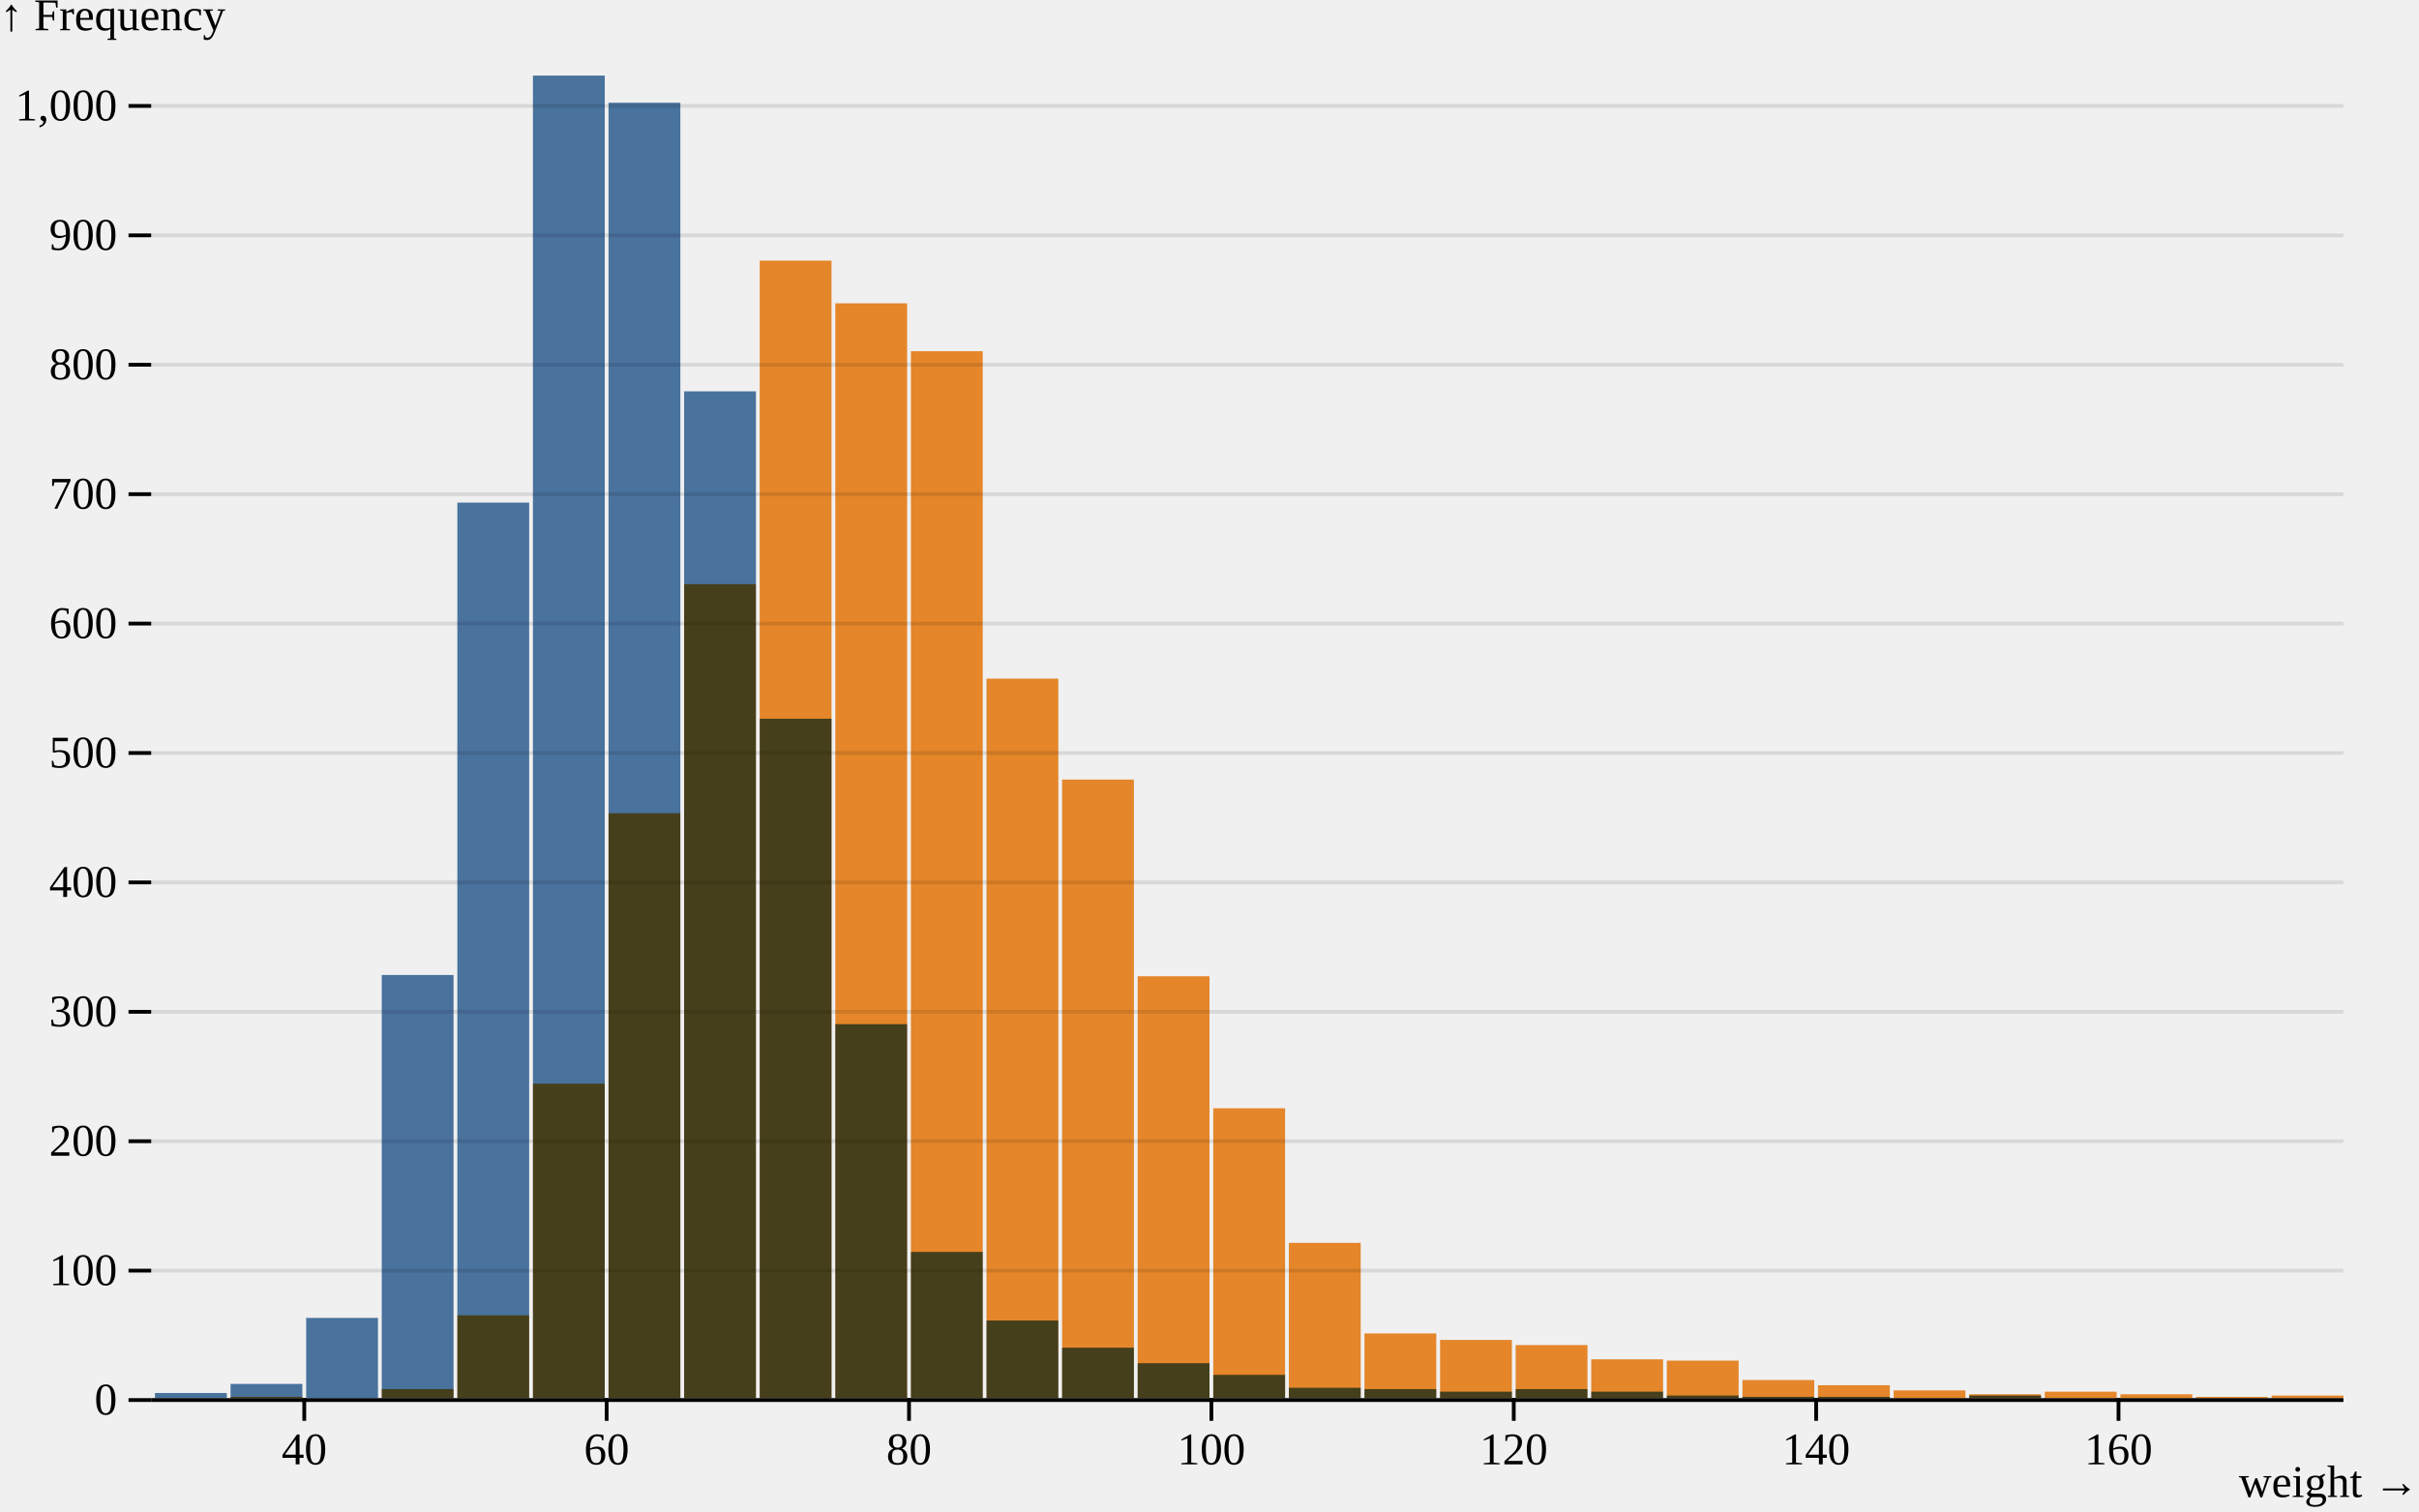
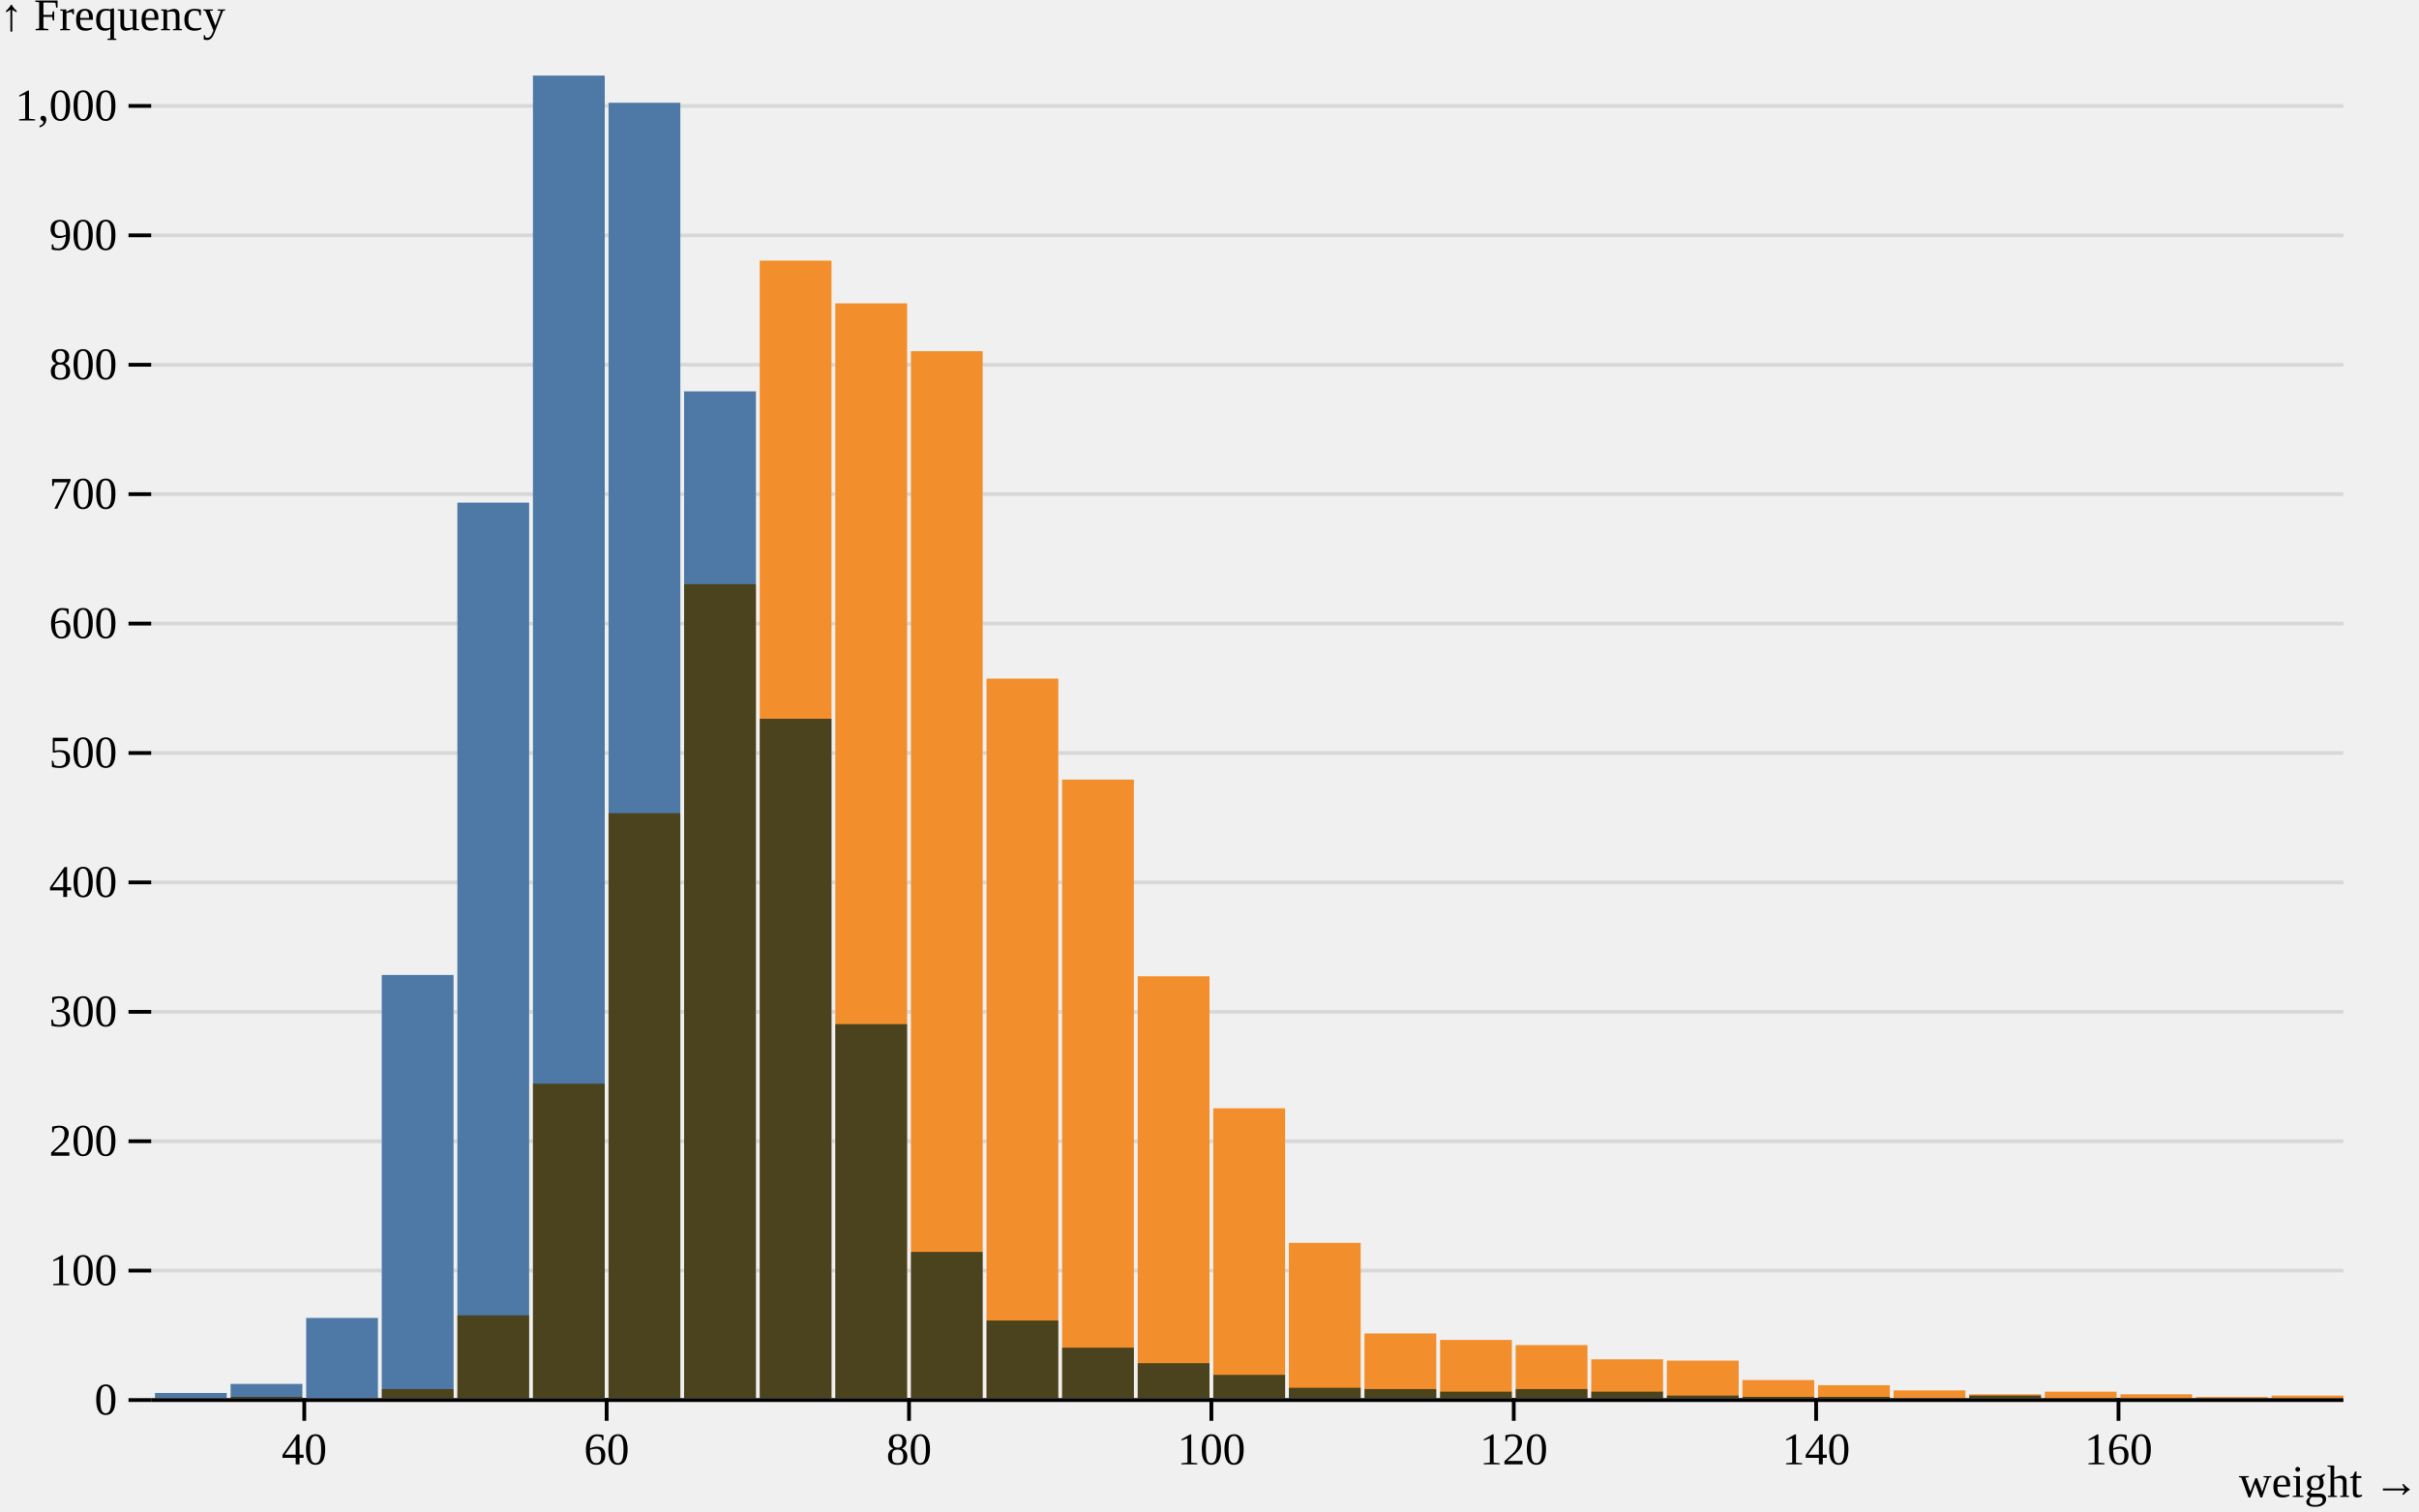
<svg xmlns="http://www.w3.org/2000/svg" class="plot" fill="currentColor" text-anchor="middle" width="640" height="400" viewBox="0 0 640 400">
  <g transform="translate(40,0)" fill="none" text-anchor="end">
    <g class="tick" opacity="1" transform="translate(0,370.5)">
      <line stroke="currentColor" x2="-6" />
      <line stroke="currentColor" x2="580" stroke-opacity="0.1" />
      <text fill="currentColor" x="-9" dy="0.32em">0</text>
    </g>
    <g class="tick" opacity="1" transform="translate(0,336.2534)">
      <line stroke="currentColor" x2="-6" />
      <line stroke="currentColor" x2="580" stroke-opacity="0.1" />
      <text fill="currentColor" x="-9" dy="0.32em">100</text>
    </g>
    <g class="tick" opacity="1" transform="translate(0,302.0068)">
      <line stroke="currentColor" x2="-6" />
      <line stroke="currentColor" x2="580" stroke-opacity="0.1" />
      <text fill="currentColor" x="-9" dy="0.32em">200</text>
    </g>
    <g class="tick" opacity="1" transform="translate(0,267.7603)">
      <line stroke="currentColor" x2="-6" />
      <line stroke="currentColor" x2="580" stroke-opacity="0.1" />
      <text fill="currentColor" x="-9" dy="0.32em">300</text>
    </g>
    <g class="tick" opacity="1" transform="translate(0,233.5137)">
      <line stroke="currentColor" x2="-6" />
      <line stroke="currentColor" x2="580" stroke-opacity="0.1" />
      <text fill="currentColor" x="-9" dy="0.32em">400</text>
    </g>
    <g class="tick" opacity="1" transform="translate(0,199.2671)">
      <line stroke="currentColor" x2="-6" />
      <line stroke="currentColor" x2="580" stroke-opacity="0.1" />
      <text fill="currentColor" x="-9" dy="0.32em">500</text>
    </g>
    <g class="tick" opacity="1" transform="translate(0,165.0205)">
      <line stroke="currentColor" x2="-6" />
      <line stroke="currentColor" x2="580" stroke-opacity="0.1" />
      <text fill="currentColor" x="-9" dy="0.32em">600</text>
    </g>
    <g class="tick" opacity="1" transform="translate(0,130.774)">
      <line stroke="currentColor" x2="-6" />
      <line stroke="currentColor" x2="580" stroke-opacity="0.1" />
      <text fill="currentColor" x="-9" dy="0.32em">700</text>
    </g>
    <g class="tick" opacity="1" transform="translate(0,96.5274)">
      <line stroke="currentColor" x2="-6" />
      <line stroke="currentColor" x2="580" stroke-opacity="0.1" />
      <text fill="currentColor" x="-9" dy="0.32em">800</text>
    </g>
    <g class="tick" opacity="1" transform="translate(0,62.28082)">
      <line stroke="currentColor" x2="-6" />
      <line stroke="currentColor" x2="580" stroke-opacity="0.1" />
      <text fill="currentColor" x="-9" dy="0.32em">900</text>
    </g>
    <g class="tick" opacity="1" transform="translate(0,28.03425)">
      <line stroke="currentColor" x2="-6" />
      <line stroke="currentColor" x2="580" stroke-opacity="0.1" />
      <text fill="currentColor" x="-9" dy="0.32em">1,000</text>
    </g>
    <text fill="currentColor" transform="translate(-40,20)" dy="-1em" text-anchor="start">↑ Frequency</text>
  </g>
  <g transform="translate(0,370)" fill="none" text-anchor="middle">
    <g class="tick" opacity="1" transform="translate(80.5,0)">
      <line stroke="currentColor" y2="6" />
      <text fill="currentColor" y="9" dy="0.71em">40</text>
    </g>
    <g class="tick" opacity="1" transform="translate(160.5,0)">
      <line stroke="currentColor" y2="6" />
      <text fill="currentColor" y="9" dy="0.71em">60</text>
    </g>
    <g class="tick" opacity="1" transform="translate(240.5,0)">
      <line stroke="currentColor" y2="6" />
      <text fill="currentColor" y="9" dy="0.71em">80</text>
    </g>
    <g class="tick" opacity="1" transform="translate(320.5,0)">
      <line stroke="currentColor" y2="6" />
      <text fill="currentColor" y="9" dy="0.71em">100</text>
    </g>
    <g class="tick" opacity="1" transform="translate(400.5,0)">
      <line stroke="currentColor" y2="6" />
      <text fill="currentColor" y="9" dy="0.71em">120</text>
    </g>
    <g class="tick" opacity="1" transform="translate(480.5,0)">
      <line stroke="currentColor" y2="6" />
      <text fill="currentColor" y="9" dy="0.71em">140</text>
    </g>
    <g class="tick" opacity="1" transform="translate(560.5,0)">
      <line stroke="currentColor" y2="6" />
      <text fill="currentColor" y="9" dy="0.71em">160</text>
    </g>
    <text fill="currentColor" transform="translate(640,30)" dy="-0.32em" text-anchor="end">weight →</text>
+   </g>
+   <g fill="white">
+     <rect x="41" y="368.63" width="19" height="1.37" />
+     <rect x="61" y="366.233" width="19" height="3.767" />
+     <rect x="81" y="348.767" width="19" height="21.233" />
+     <rect x="101" y="258.014" width="19" height="111.986" />
+     <rect x="121" y="133.014" width="19" height="236.986" />
+     <rect x="141" y="20" width="19" height="350" />
+     <rect x="161" y="27.192" width="19" height="342.808" />
+     <rect x="181" y="103.562" width="19" height="266.438" />
+     <rect x="201" y="190.205" width="19" height="179.795" />
+     <rect x="221" y="271.027" width="19" height="98.973" />
+     <rect x="241" y="331.301" width="19" height="38.699" />
+     <rect x="261" y="349.452" width="19" height="20.548" />
+     <rect x="281" y="356.644" width="19" height="13.356" />
+     <rect x="301" y="360.753" width="19" height="9.247" />
+     <rect x="321" y="363.836" width="19" height="6.164" />
+     <rect x="341" y="367.26" width="19" height="2.74" />
+     <rect x="361" y="367.603" width="19" height="2.397" />
+     <rect x="381" y="368.288" width="19" height="1.712" />
+     <rect x="401" y="367.603" width="19" height="2.397" />
+     <rect x="421" y="368.288" width="19" height="1.712" />
+     <rect x="441" y="369.315" width="19" height="0.685" />
+     <rect x="461" y="369.658" width="19" height="0.342" />
+     <rect x="481" y="369.658" width="19" height="0.342" />
+     <rect x="521" y="369.315" width="19" height="0.685" />
+     <rect x="61" y="369.658" width="19" height="0.342" />
+     <rect x="101" y="367.603" width="19" height="2.397" />
+     <rect x="121" y="348.082" width="19" height="21.918" />
+     <rect x="141" y="286.781" width="19" height="83.219" />
+     <rect x="161" y="215.205" width="19" height="154.795" />
+     <rect x="181" y="154.589" width="19" height="215.411" />
+     <rect x="201" y="68.973" width="19" height="301.027" />
+     <rect x="221" y="80.274" width="19" height="289.726" />
+     <rect x="241" y="92.945" width="19" height="277.055" />
+     <rect x="261" y="179.589" width="19" height="190.411" />
+     <rect x="281" y="206.301" width="19" height="163.699" />
+     <rect x="301" y="258.356" width="19" height="111.644" />
+     <rect x="321" y="293.288" width="19" height="76.712" />
+     <rect x="341" y="328.904" width="19" height="41.096" />
+     <rect x="361" y="352.877" width="19" height="17.123" />
+     <rect x="381" y="354.589" width="19" height="15.411" />
+     <rect x="401" y="355.959" width="19" height="14.041" />
+     <rect x="421" y="359.726" width="19" height="10.274" />
+     <rect x="441" y="360.068" width="19" height="9.932" />
+     <rect x="461" y="365.205" width="19" height="4.795" />
+     <rect x="481" y="366.575" width="19" height="3.425" />
+     <rect x="501" y="367.945" width="19" height="2.055" />
+     <rect x="521" y="368.973" width="19" height="1.027" />
+     <rect x="541" y="368.288" width="19" height="1.712" />
+     <rect x="561" y="368.973" width="19" height="1.027" />
+     <rect x="581" y="369.658" width="19" height="0.342" />
+     <rect x="601" y="369.315" width="19" height="0.685" />
  </g>
  <g>
    <rect style="mix-blend-mode: multiply;" x="41" y="368.63" width="19" height="1.37" fill="#4e79a7" />
    <rect style="mix-blend-mode: multiply;" x="61" y="366.233" width="19" height="3.767" fill="#4e79a7" />
    <rect style="mix-blend-mode: multiply;" x="81" y="348.767" width="19" height="21.233" fill="#4e79a7" />
    <rect style="mix-blend-mode: multiply;" x="101" y="258.014" width="19" height="111.986" fill="#4e79a7" />
    <rect style="mix-blend-mode: multiply;" x="121" y="133.014" width="19" height="236.986" fill="#4e79a7" />
    <rect style="mix-blend-mode: multiply;" x="141" y="20" width="19" height="350" fill="#4e79a7" />
    <rect style="mix-blend-mode: multiply;" x="161" y="27.192" width="19" height="342.808" fill="#4e79a7" />
    <rect style="mix-blend-mode: multiply;" x="181" y="103.562" width="19" height="266.438" fill="#4e79a7" />
    <rect style="mix-blend-mode: multiply;" x="201" y="190.205" width="19" height="179.795" fill="#4e79a7" />
    <rect style="mix-blend-mode: multiply;" x="221" y="271.027" width="19" height="98.973" fill="#4e79a7" />
    <rect style="mix-blend-mode: multiply;" x="241" y="331.301" width="19" height="38.699" fill="#4e79a7" />
    <rect style="mix-blend-mode: multiply;" x="261" y="349.452" width="19" height="20.548" fill="#4e79a7" />
    <rect style="mix-blend-mode: multiply;" x="281" y="356.644" width="19" height="13.356" fill="#4e79a7" />
    <rect style="mix-blend-mode: multiply;" x="301" y="360.753" width="19" height="9.247" fill="#4e79a7" />
    <rect style="mix-blend-mode: multiply;" x="321" y="363.836" width="19" height="6.164" fill="#4e79a7" />
    <rect style="mix-blend-mode: multiply;" x="341" y="367.26" width="19" height="2.74" fill="#4e79a7" />
    <rect style="mix-blend-mode: multiply;" x="361" y="367.603" width="19" height="2.397" fill="#4e79a7" />
    <rect style="mix-blend-mode: multiply;" x="381" y="368.288" width="19" height="1.712" fill="#4e79a7" />
    <rect style="mix-blend-mode: multiply;" x="401" y="367.603" width="19" height="2.397" fill="#4e79a7" />
    <rect style="mix-blend-mode: multiply;" x="421" y="368.288" width="19" height="1.712" fill="#4e79a7" />
    <rect style="mix-blend-mode: multiply;" x="441" y="369.315" width="19" height="0.685" fill="#4e79a7" />
    <rect style="mix-blend-mode: multiply;" x="461" y="369.658" width="19" height="0.342" fill="#4e79a7" />
    <rect style="mix-blend-mode: multiply;" x="481" y="369.658" width="19" height="0.342" fill="#4e79a7" />
    <rect style="mix-blend-mode: multiply;" x="521" y="369.315" width="19" height="0.685" fill="#4e79a7" />
    <rect style="mix-blend-mode: multiply;" x="61" y="369.658" width="19" height="0.342" fill="#f28e2c" />
    <rect style="mix-blend-mode: multiply;" x="101" y="367.603" width="19" height="2.397" fill="#f28e2c" />
    <rect style="mix-blend-mode: multiply;" x="121" y="348.082" width="19" height="21.918" fill="#f28e2c" />
    <rect style="mix-blend-mode: multiply;" x="141" y="286.781" width="19" height="83.219" fill="#f28e2c" />
    <rect style="mix-blend-mode: multiply;" x="161" y="215.205" width="19" height="154.795" fill="#f28e2c" />
    <rect style="mix-blend-mode: multiply;" x="181" y="154.589" width="19" height="215.411" fill="#f28e2c" />
    <rect style="mix-blend-mode: multiply;" x="201" y="68.973" width="19" height="301.027" fill="#f28e2c" />
    <rect style="mix-blend-mode: multiply;" x="221" y="80.274" width="19" height="289.726" fill="#f28e2c" />
    <rect style="mix-blend-mode: multiply;" x="241" y="92.945" width="19" height="277.055" fill="#f28e2c" />
    <rect style="mix-blend-mode: multiply;" x="261" y="179.589" width="19" height="190.411" fill="#f28e2c" />
    <rect style="mix-blend-mode: multiply;" x="281" y="206.301" width="19" height="163.699" fill="#f28e2c" />
    <rect style="mix-blend-mode: multiply;" x="301" y="258.356" width="19" height="111.644" fill="#f28e2c" />
    <rect style="mix-blend-mode: multiply;" x="321" y="293.288" width="19" height="76.712" fill="#f28e2c" />
    <rect style="mix-blend-mode: multiply;" x="341" y="328.904" width="19" height="41.096" fill="#f28e2c" />
    <rect style="mix-blend-mode: multiply;" x="361" y="352.877" width="19" height="17.123" fill="#f28e2c" />
    <rect style="mix-blend-mode: multiply;" x="381" y="354.589" width="19" height="15.411" fill="#f28e2c" />
    <rect style="mix-blend-mode: multiply;" x="401" y="355.959" width="19" height="14.041" fill="#f28e2c" />
    <rect style="mix-blend-mode: multiply;" x="421" y="359.726" width="19" height="10.274" fill="#f28e2c" />
    <rect style="mix-blend-mode: multiply;" x="441" y="360.068" width="19" height="9.932" fill="#f28e2c" />
    <rect style="mix-blend-mode: multiply;" x="461" y="365.205" width="19" height="4.795" fill="#f28e2c" />
    <rect style="mix-blend-mode: multiply;" x="481" y="366.575" width="19" height="3.425" fill="#f28e2c" />
    <rect style="mix-blend-mode: multiply;" x="501" y="367.945" width="19" height="2.055" fill="#f28e2c" />
    <rect style="mix-blend-mode: multiply;" x="521" y="368.973" width="19" height="1.027" fill="#f28e2c" />
    <rect style="mix-blend-mode: multiply;" x="541" y="368.288" width="19" height="1.712" fill="#f28e2c" />
    <rect style="mix-blend-mode: multiply;" x="561" y="368.973" width="19" height="1.027" fill="#f28e2c" />
    <rect style="mix-blend-mode: multiply;" x="581" y="369.658" width="19" height="0.342" fill="#f28e2c" />
    <rect style="mix-blend-mode: multiply;" x="601" y="369.315" width="19" height="0.685" fill="#f28e2c" />
  </g>
  <g stroke="currentColor" transform="translate(0,0.5)">
    <line x1="40" x2="620" y1="370" y2="370" />
  </g>
</svg>
